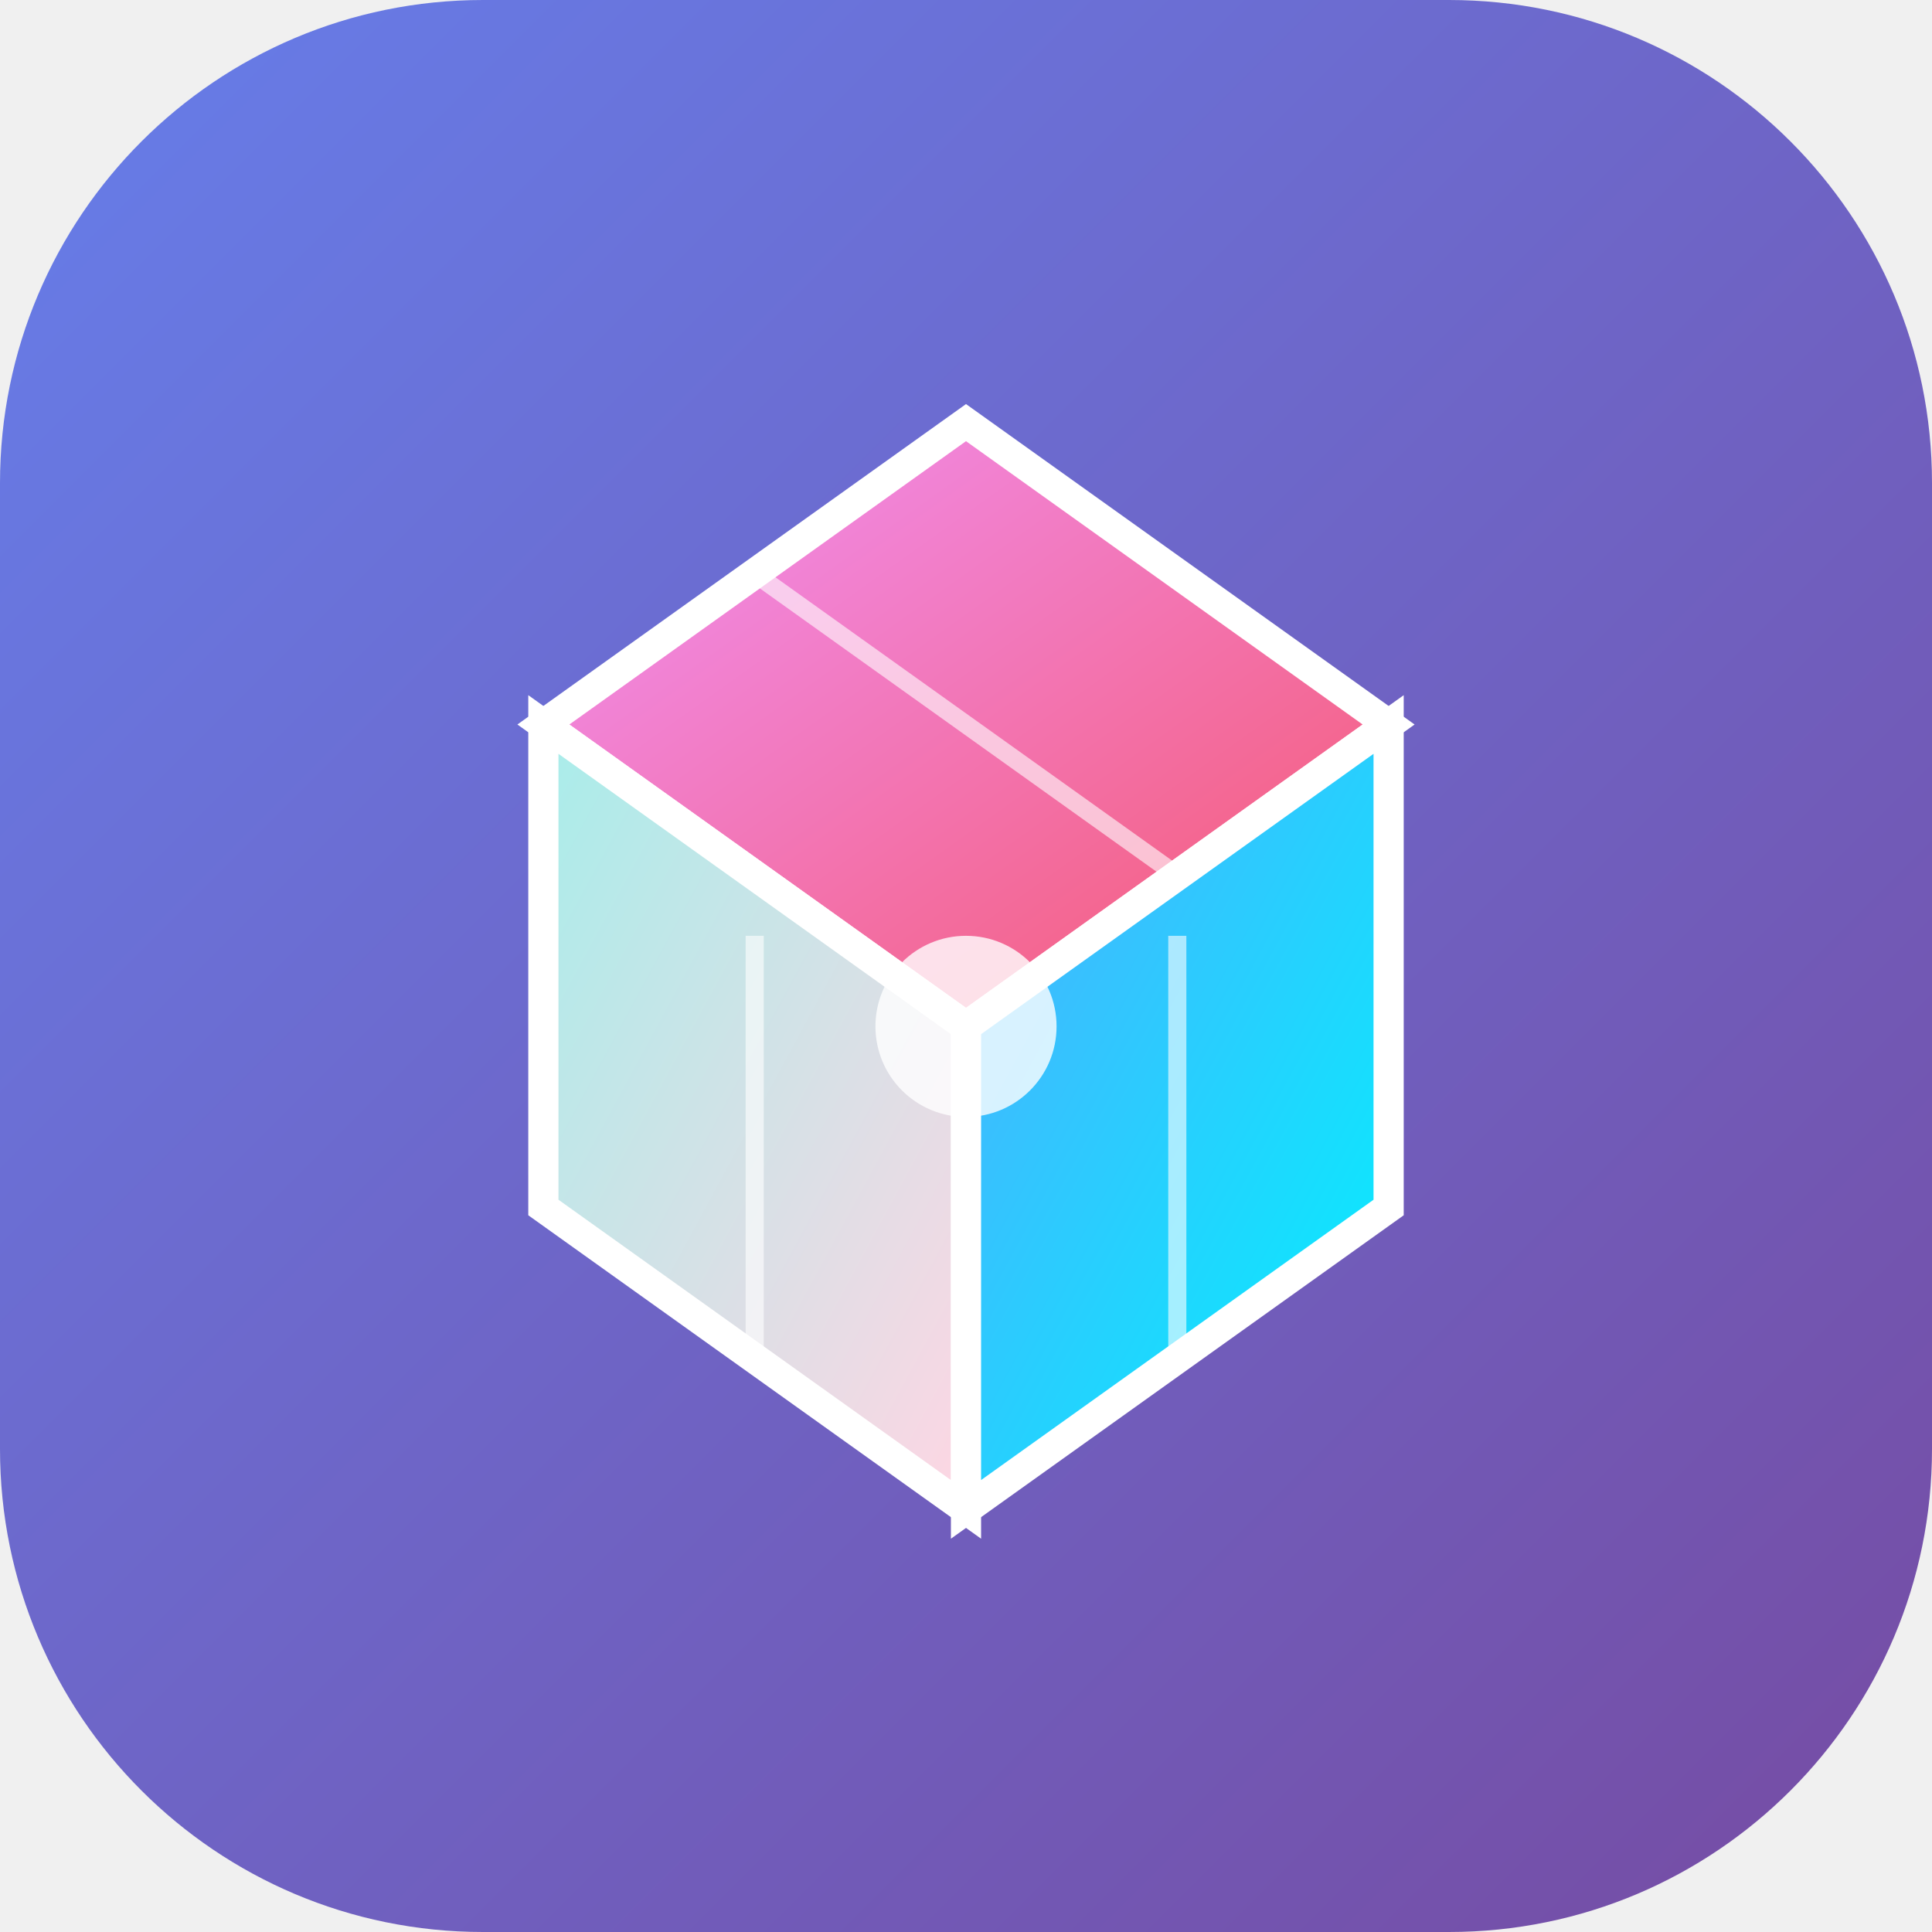
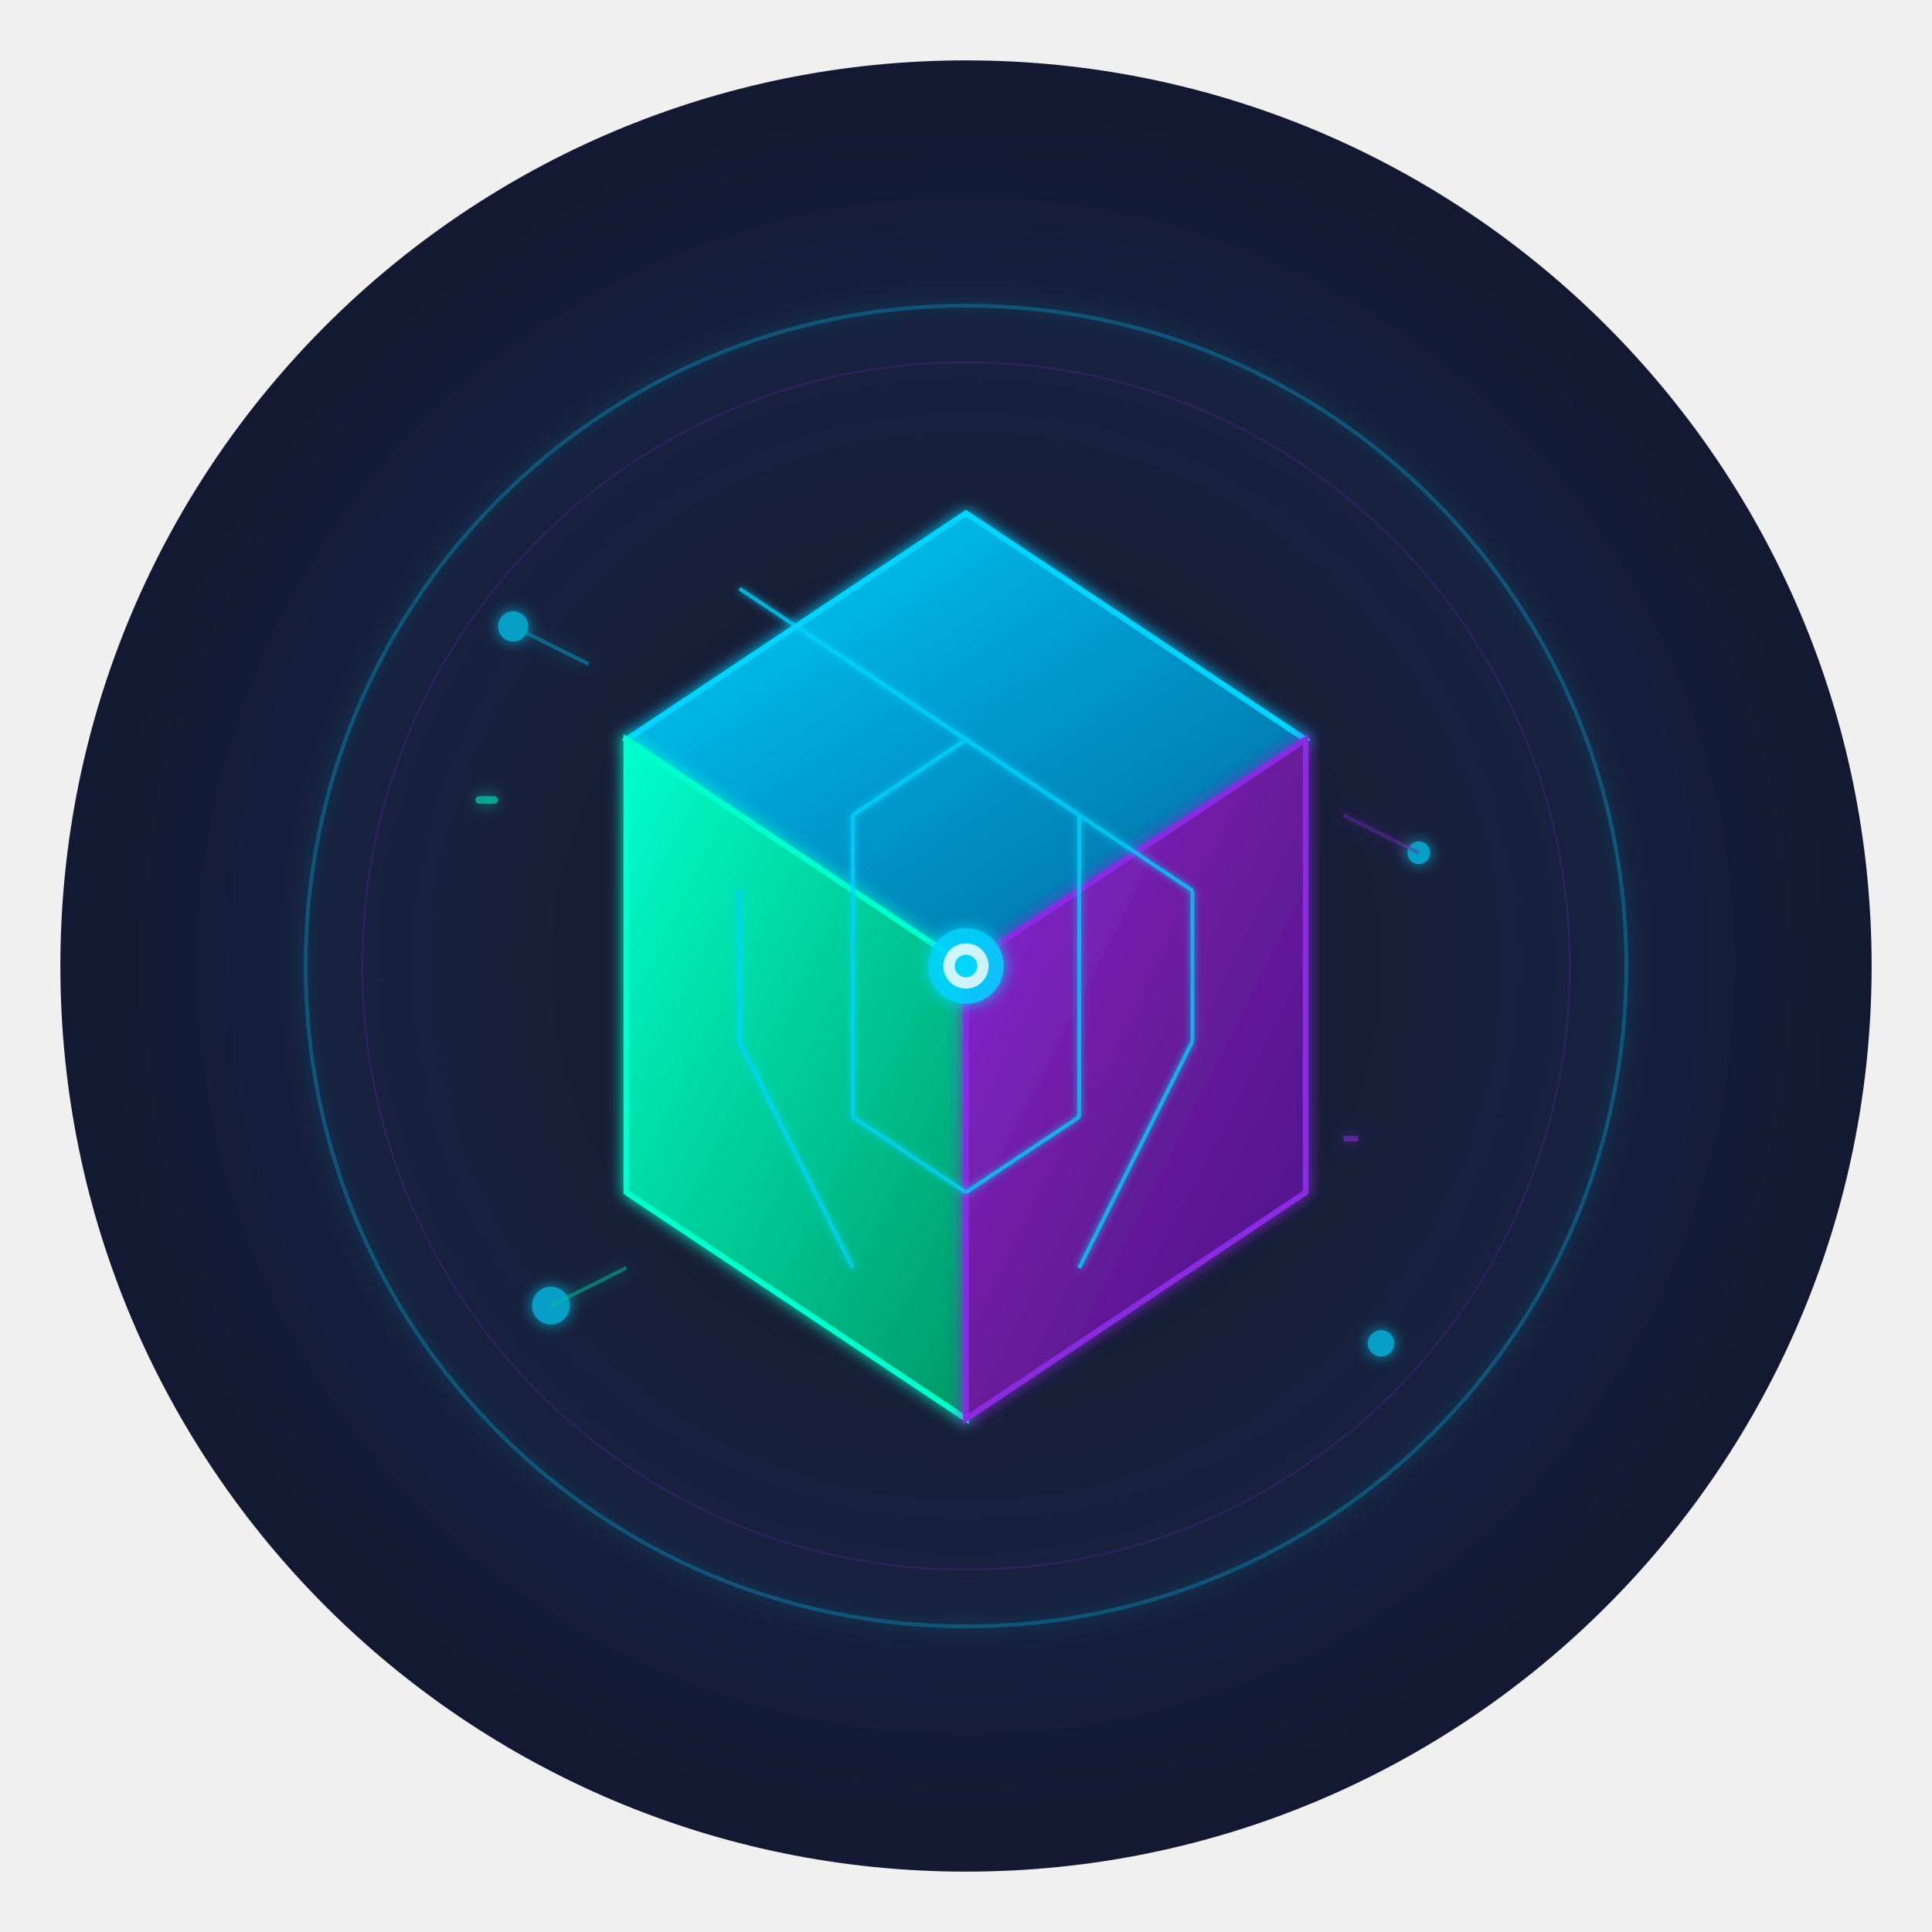
- <svg xmlns="http://www.w3.org/2000/svg" width="32" height="32" viewBox="0 0 32 32">
+ <svg xmlns="http://www.w3.org/2000/svg" width="32" height="32" viewBox="0 0 1024 1024">
  <defs>
-     <linearGradient id="bg" x1="0%" y1="0%" x2="100%" y2="100%">
-       <stop offset="0%" style="stop-color:#667eea" />
-       <stop offset="100%" style="stop-color:#764ba2" />
-     </linearGradient>
+     <radialGradient id="bg" cx="50%" cy="50%" r="70%">
+       <stop offset="0%" style="stop-color:#1a1a2e" />
+       <stop offset="50%" style="stop-color:#16213e" />
+       <stop offset="100%" style="stop-color:#0f0f23" />
+     </radialGradient>
    <linearGradient id="cube1" x1="0%" y1="0%" x2="100%" y2="100%">
-       <stop offset="0%" style="stop-color:#f093fb" />
-       <stop offset="100%" style="stop-color:#f5576c" />
+       <stop offset="0%" style="stop-color:#00d4ff" />
+       <stop offset="50%" style="stop-color:#0099cc" />
+       <stop offset="100%" style="stop-color:#006699" />
    </linearGradient>
    <linearGradient id="cube2" x1="0%" y1="0%" x2="100%" y2="100%">
-       <stop offset="0%" style="stop-color:#4facfe" />
-       <stop offset="100%" style="stop-color:#00f2fe" />
+       <stop offset="0%" style="stop-color:#8a2be2" />
+       <stop offset="50%" style="stop-color:#6a1b9a" />
+       <stop offset="100%" style="stop-color:#4a148c" />
    </linearGradient>
    <linearGradient id="cube3" x1="0%" y1="0%" x2="100%" y2="100%">
-       <stop offset="0%" style="stop-color:#a8edea" />
-       <stop offset="100%" style="stop-color:#fed6e3" />
+       <stop offset="0%" style="stop-color:#00ffcc" />
+       <stop offset="50%" style="stop-color:#00cc99" />
+       <stop offset="100%" style="stop-color:#009966" />
    </linearGradient>
+     <filter id="glow" x="-50%" y="-50%" width="200%" height="200%">
+       <feGaussianBlur stdDeviation="4" result="coloredBlur" />
+       <feMerge>
+         <feMergeNode in="coloredBlur" />
+         <feMergeNode in="SourceGraphic" />
+       </feMerge>
+     </filter>
+     <filter id="innerGlow" x="-50%" y="-50%" width="200%" height="200%">
+       <feGaussianBlur stdDeviation="2" result="blur" />
+       <feComposite in="blur" in2="SourceGraphic" operator="over" />
+     </filter>
  </defs>
-   <rect width="32" height="32" rx="8" fill="url(#bg)" />
-   <g transform="translate(16,16)">
-     <path d="M -7,-4 L 0,-9 L 7,-4 L 0,1 Z" fill="url(#cube1)" stroke="#fff" stroke-width="0.5" />
-     <path d="M -7,-4 L 0,1 L 0,9 L -7,4 Z" fill="url(#cube3)" stroke="#fff" stroke-width="0.5" />
-     <path d="M 0,1 L 7,-4 L 7,4 L 0,9 Z" fill="url(#cube2)" stroke="#fff" stroke-width="0.5" />
-     <g stroke="#fff" stroke-width="0.3" opacity="0.6">
-       <line x1="-3.5" y1="-6.5" x2="3.5" y2="-1.5" />
-       <line x1="-3.5" y1="-0.5" x2="-3.5" y2="6.5" />
-       <line x1="3.5" y1="-0.5" x2="3.5" y2="6.5" />
+   <circle cx="512" cy="512" r="480" fill="url(#bg)" />
+   <circle cx="512" cy="512" r="350" fill="none" stroke="#00d4ff" stroke-width="2" opacity="0.3" filter="url(#glow)" />
+   <circle cx="512" cy="512" r="320" fill="none" stroke="#8a2be2" stroke-width="1" opacity="0.2" filter="url(#glow)" />
+   <g transform="translate(512,512)">
+     <path d="M -180,-120 L 0,-240 L 180,-120 L 0,0 Z" fill="url(#cube1)" stroke="#00d4ff" stroke-width="3" filter="url(#glow)" />
+     <path d="M -180,-120 L 0,0 L 0,240 L -180,120 Z" fill="url(#cube3)" stroke="#00ffcc" stroke-width="3" filter="url(#glow)" />
+     <path d="M 0,0 L 180,-120 L 180,120 L 0,240 Z" fill="url(#cube2)" stroke="#8a2be2" stroke-width="3" filter="url(#glow)" />
+     <g stroke="#00d4ff" stroke-width="2" opacity="0.8" filter="url(#innerGlow)">
+       <line x1="-60" y1="-160" x2="60" y2="-80" />
+       <line x1="-120" y1="-200" x2="120" y2="-40" />
+       <line x1="-60" y1="-80" x2="0" y2="-120" />
+       <line x1="60" y1="-80" x2="0" y2="-120" />
+       <line x1="-120" y1="-40" x2="-120" y2="40" />
+       <line x1="-60" y1="-80" x2="-60" y2="80" />
+       <line x1="-120" y1="40" x2="-60" y2="160" />
+       <line x1="-60" y1="80" x2="0" y2="120" />
+       <line x1="120" y1="-40" x2="120" y2="40" />
+       <line x1="60" y1="-80" x2="60" y2="80" />
+       <line x1="120" y1="40" x2="60" y2="160" />
+       <line x1="60" y1="80" x2="0" y2="120" />
    </g>
-     <circle cx="0" cy="1" r="1.5" fill="#fff" opacity="0.8" />
+     <circle cx="0" cy="0" r="20" fill="#00d4ff" opacity="0.9" filter="url(#glow)" />
+     <circle cx="0" cy="0" r="12" fill="#ffffff" opacity="0.8" />
+     <circle cx="0" cy="0" r="6" fill="#00d4ff" opacity="1" />
+     <g fill="#00d4ff" opacity="0.7" filter="url(#glow)">
+       <circle cx="-240" cy="-180" r="8" />
+       <circle cx="240" cy="-60" r="6" />
+       <circle cx="-220" cy="180" r="10" />
+       <circle cx="220" cy="200" r="7" />
+       <line x1="-240" y1="-180" x2="-200" y2="-160" stroke="#00d4ff" stroke-width="2" opacity="0.5" />
+       <line x1="240" y1="-60" x2="200" y2="-80" stroke="#8a2be2" stroke-width="2" opacity="0.5" />
+       <line x1="-220" y1="180" x2="-180" y2="160" stroke="#00ffcc" stroke-width="2" opacity="0.5" />
+       <rect x="-260" y="-90" width="12" height="4" rx="2" fill="#00ffcc" opacity="0.8">
+         <animateTransform attributeName="transform" type="translate" values="0,0; 20,0; 0,0" dur="2s" repeatCount="indefinite" />
+       </rect>
+       <rect x="200" y="90" width="8" height="3" rx="1" fill="#8a2be2" opacity="0.8">
+         <animateTransform attributeName="transform" type="translate" values="0,0; -15,0; 0,0" dur="1.5s" repeatCount="indefinite" />
+       </rect>
+     </g>
  </g>
</svg>
